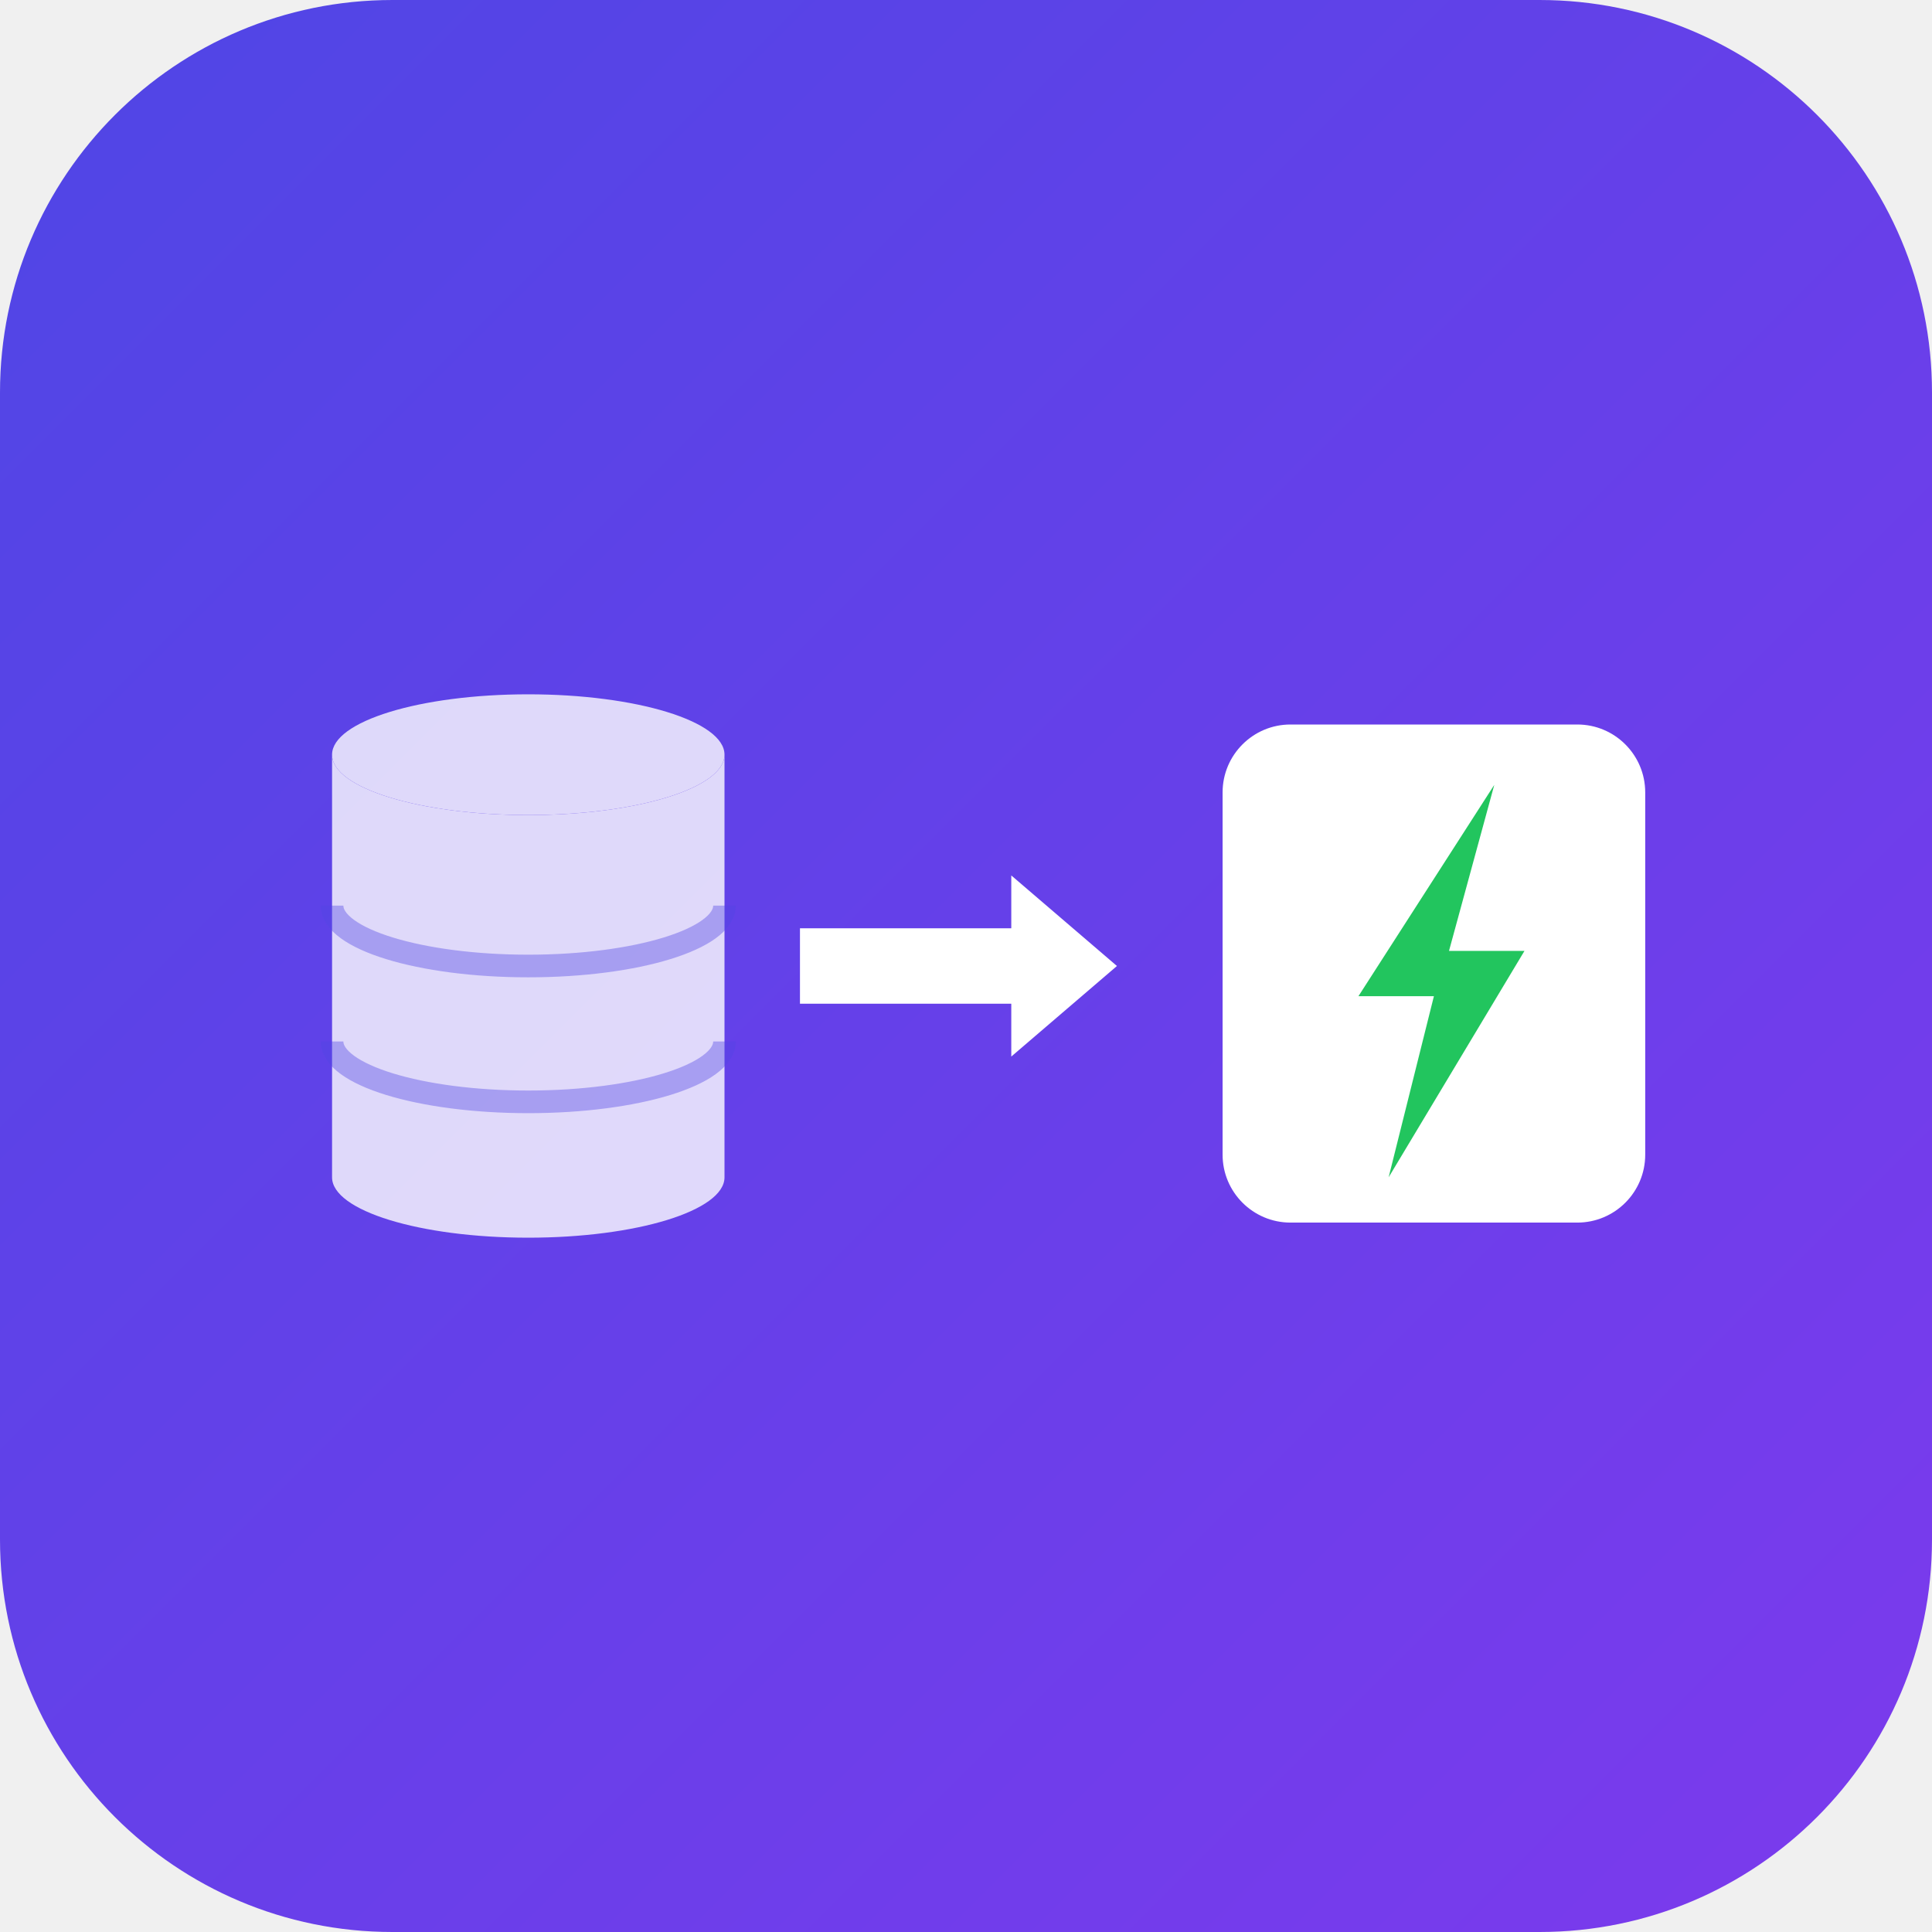
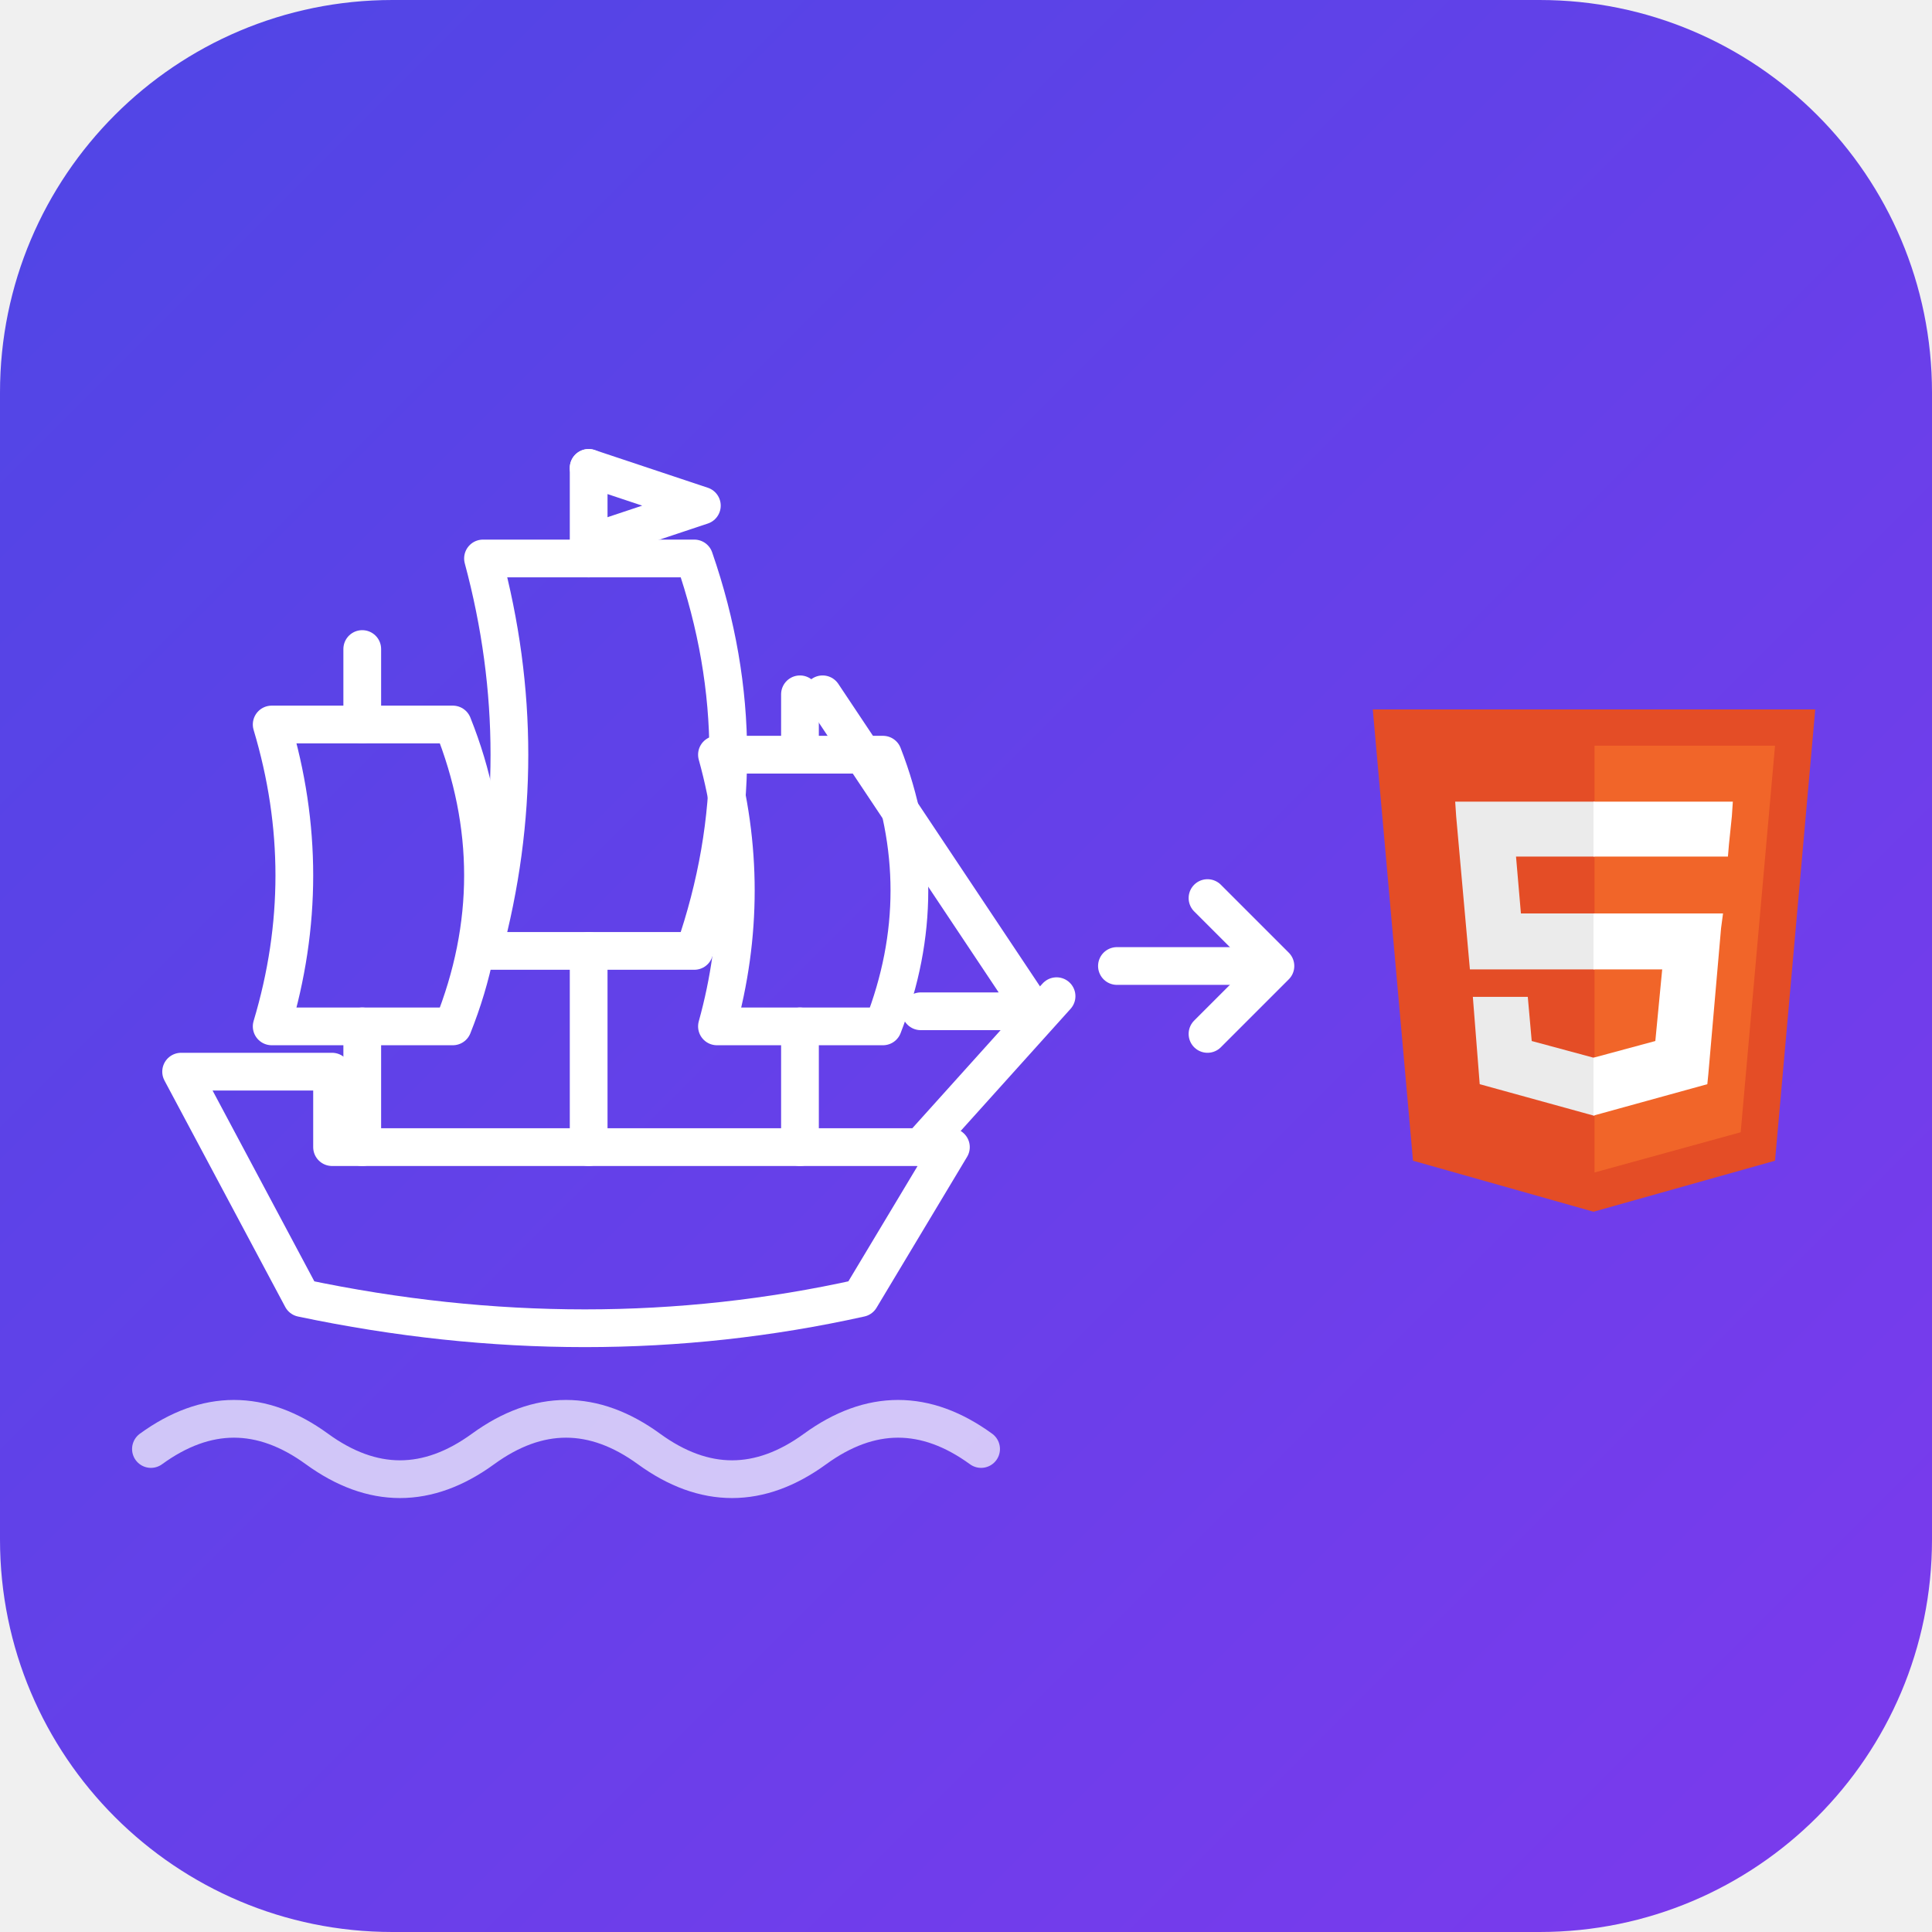
- <svg xmlns="http://www.w3.org/2000/svg" width="256" height="256" viewBox="0 0 256 256" role="img" aria-label="ShipStatic — from CMS to fast static site">
+ <svg xmlns="http://www.w3.org/2000/svg" width="256" height="256" viewBox="0 0 256 256" role="img" aria-label="ShipStatic — your site, shipped as HTML">
  <defs>
-     <linearGradient id="bs-bg" x1="0" y1="0" x2="256" y2="256" gradientUnits="userSpaceOnUse">
+     <linearGradient id="ss-bg" x1="0" y1="0" x2="256" y2="256" gradientUnits="userSpaceOnUse">
      <stop offset="0" stop-color="#4f46e5" />
      <stop offset="1" stop-color="#7c3aed" />
    </linearGradient>
  </defs>
-   <rect width="256" height="256" rx="52" fill="url(#bs-bg)" />
-   <g opacity="0.8">
-     <path d="M44 100 V156 A26 8 0 0 0 96 156 V100 A26 8 0 0 1 44 100 Z" fill="#ffffff" />
-     <ellipse cx="70" cy="100" rx="26" ry="8" fill="#ffffff" />
-     <path d="M44 120 A26 8 0 0 0 96 120" fill="none" stroke="#4f46e5" stroke-opacity="0.4" stroke-width="3" />
-     <path d="M44 138 A26 8 0 0 0 96 138" fill="none" stroke="#4f46e5" stroke-opacity="0.4" stroke-width="3" />
+   <rect width="256" height="256" rx="52" fill="url(#ss-bg)" />
+   <g fill="none" stroke="#ffffff" stroke-width="5" stroke-linecap="round" stroke-linejoin="round">
+     <path d="M24 142 H44 V152 H126 L114 172 Q78 180 40 172 Z" />
+     <path d="M48 152 V136 M48 96 V86" />
+     <path d="M78 152 V126 M78 74 V62" />
+     <path d="M106 152 V136 M106 100 V92" />
+     <path d="M36 96 H60 Q68 116 60 136 H36 Q42 116 36 96 Z" />
+     <path d="M64 74 H92 Q101 100 92 126 H64 Q71 100 64 74 Z" />
+     <path d="M95 100 H117 Q124 118 117 136 H95 Q100 118 95 100 Z" />
+     <path d="M122 152 L140 132" />
+     <path d="M109 92 L137 134 H122" />
+     <path d="M78 62 L93 67 L78 72" />
  </g>
-   <polygon points="106,123 134,123 134,116 148,128 134,140 134,133 106,133" fill="#ffffff" />
-   <rect x="162" y="96" width="56" height="66" rx="9" fill="#ffffff" />
-   <polygon points="198,104 180,132 190,132 184,156 202,126 192,126" fill="#22c55e" />
+   <path d="M20 192 q11 -8 22 0 t22 0 t22 0 t22 0 t22 0" fill="none" stroke="#ffffff" stroke-opacity="0.7" stroke-width="5" stroke-linecap="round" />
+   <g fill="none" stroke="#ffffff" stroke-width="5" stroke-linecap="round" stroke-linejoin="round">
+     <path d="M148 128 H168" />
+     <path d="M160 119 L169 128 L160 137" />
+   </g>
+   <g transform="translate(178 94) scale(0.13)">
+     <polygon fill="#E44D26" points="71,460 30,0 481,0 440,460 255,512" />
+     <polygon fill="#F16529" points="256,472 405,431 440,37 256,37" />
+     <polygon fill="#EBEBEB" points="256,208 181,208 176,150 256,150 256,94 255,94 114,94 115,109 129,265 256,265" />
+     <polygon fill="#EBEBEB" points="256,355 255,355 192,338 188,293 158,293 132,293 139,382 255,414 256,414" />
+     <polygon fill="#FFFFFF" points="255,208 255,265 325,265 318,338 255,355 255,414 371,382 372,372 385,223 387,208 371,208" />
+     <polygon fill="#FFFFFF" points="255,94 255,129 255,150 255,150 392,150 392,150 392,150 393,138 396,109 397,94" />
+   </g>
</svg>
